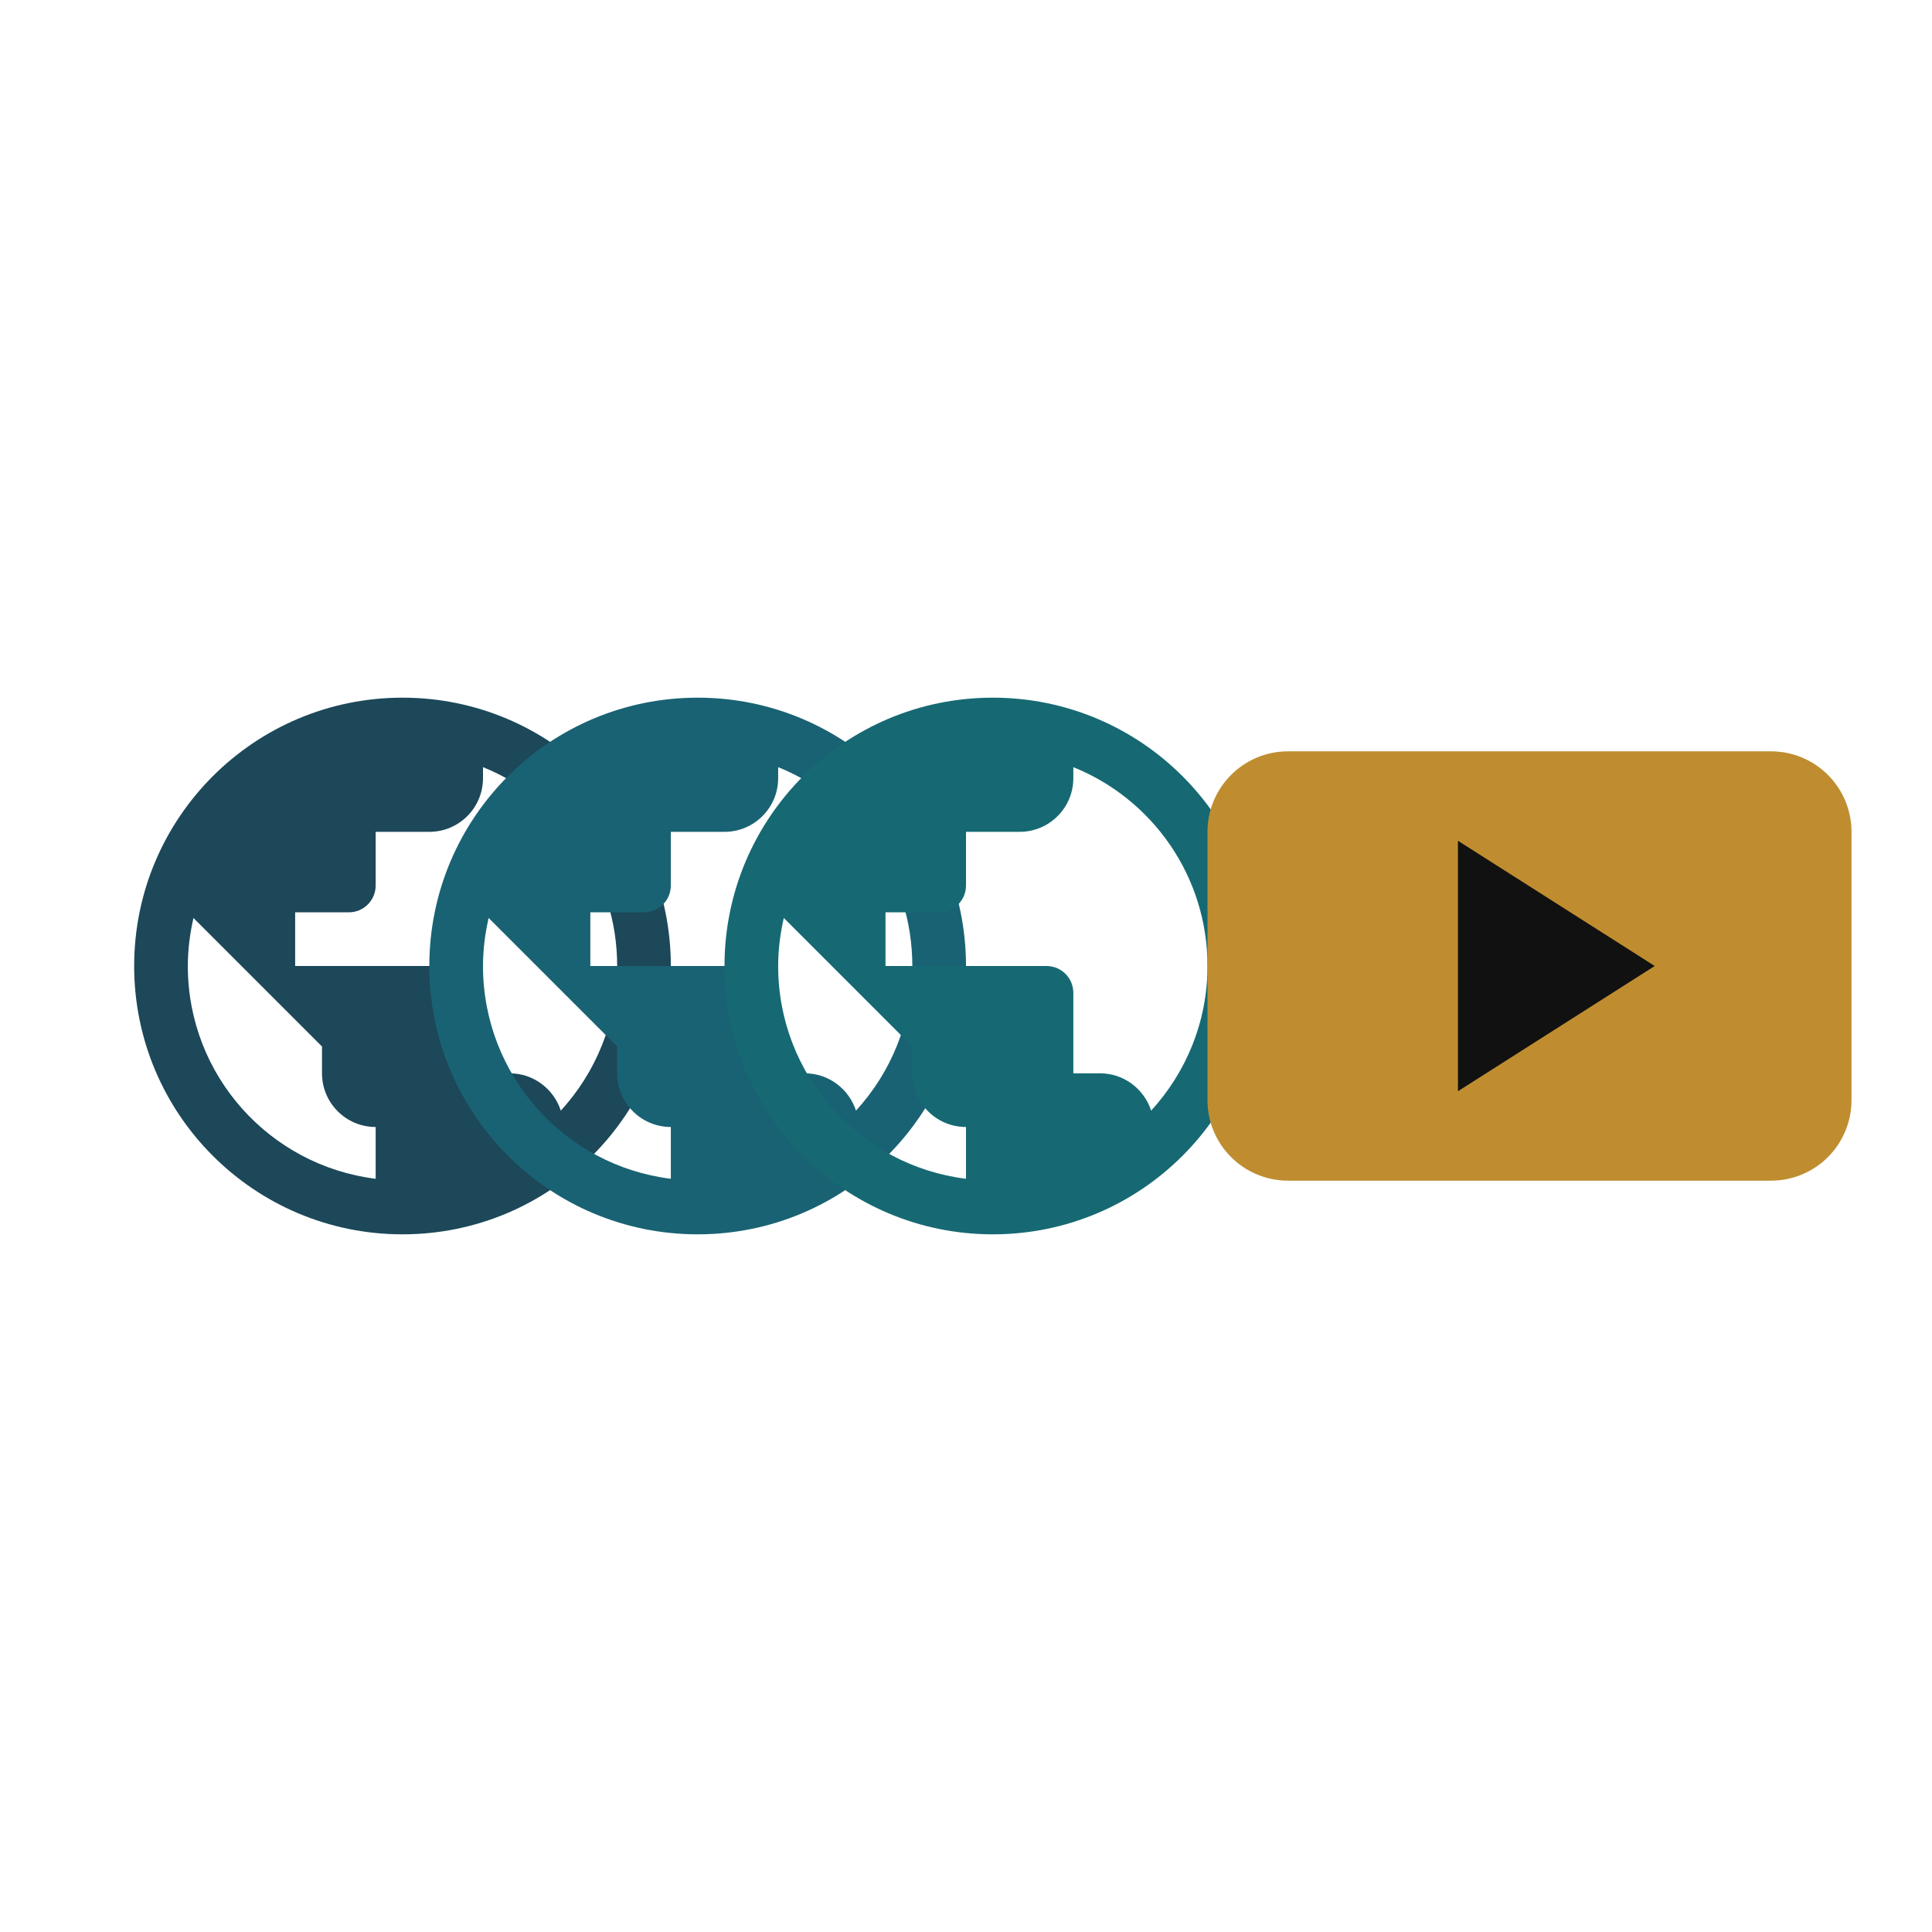
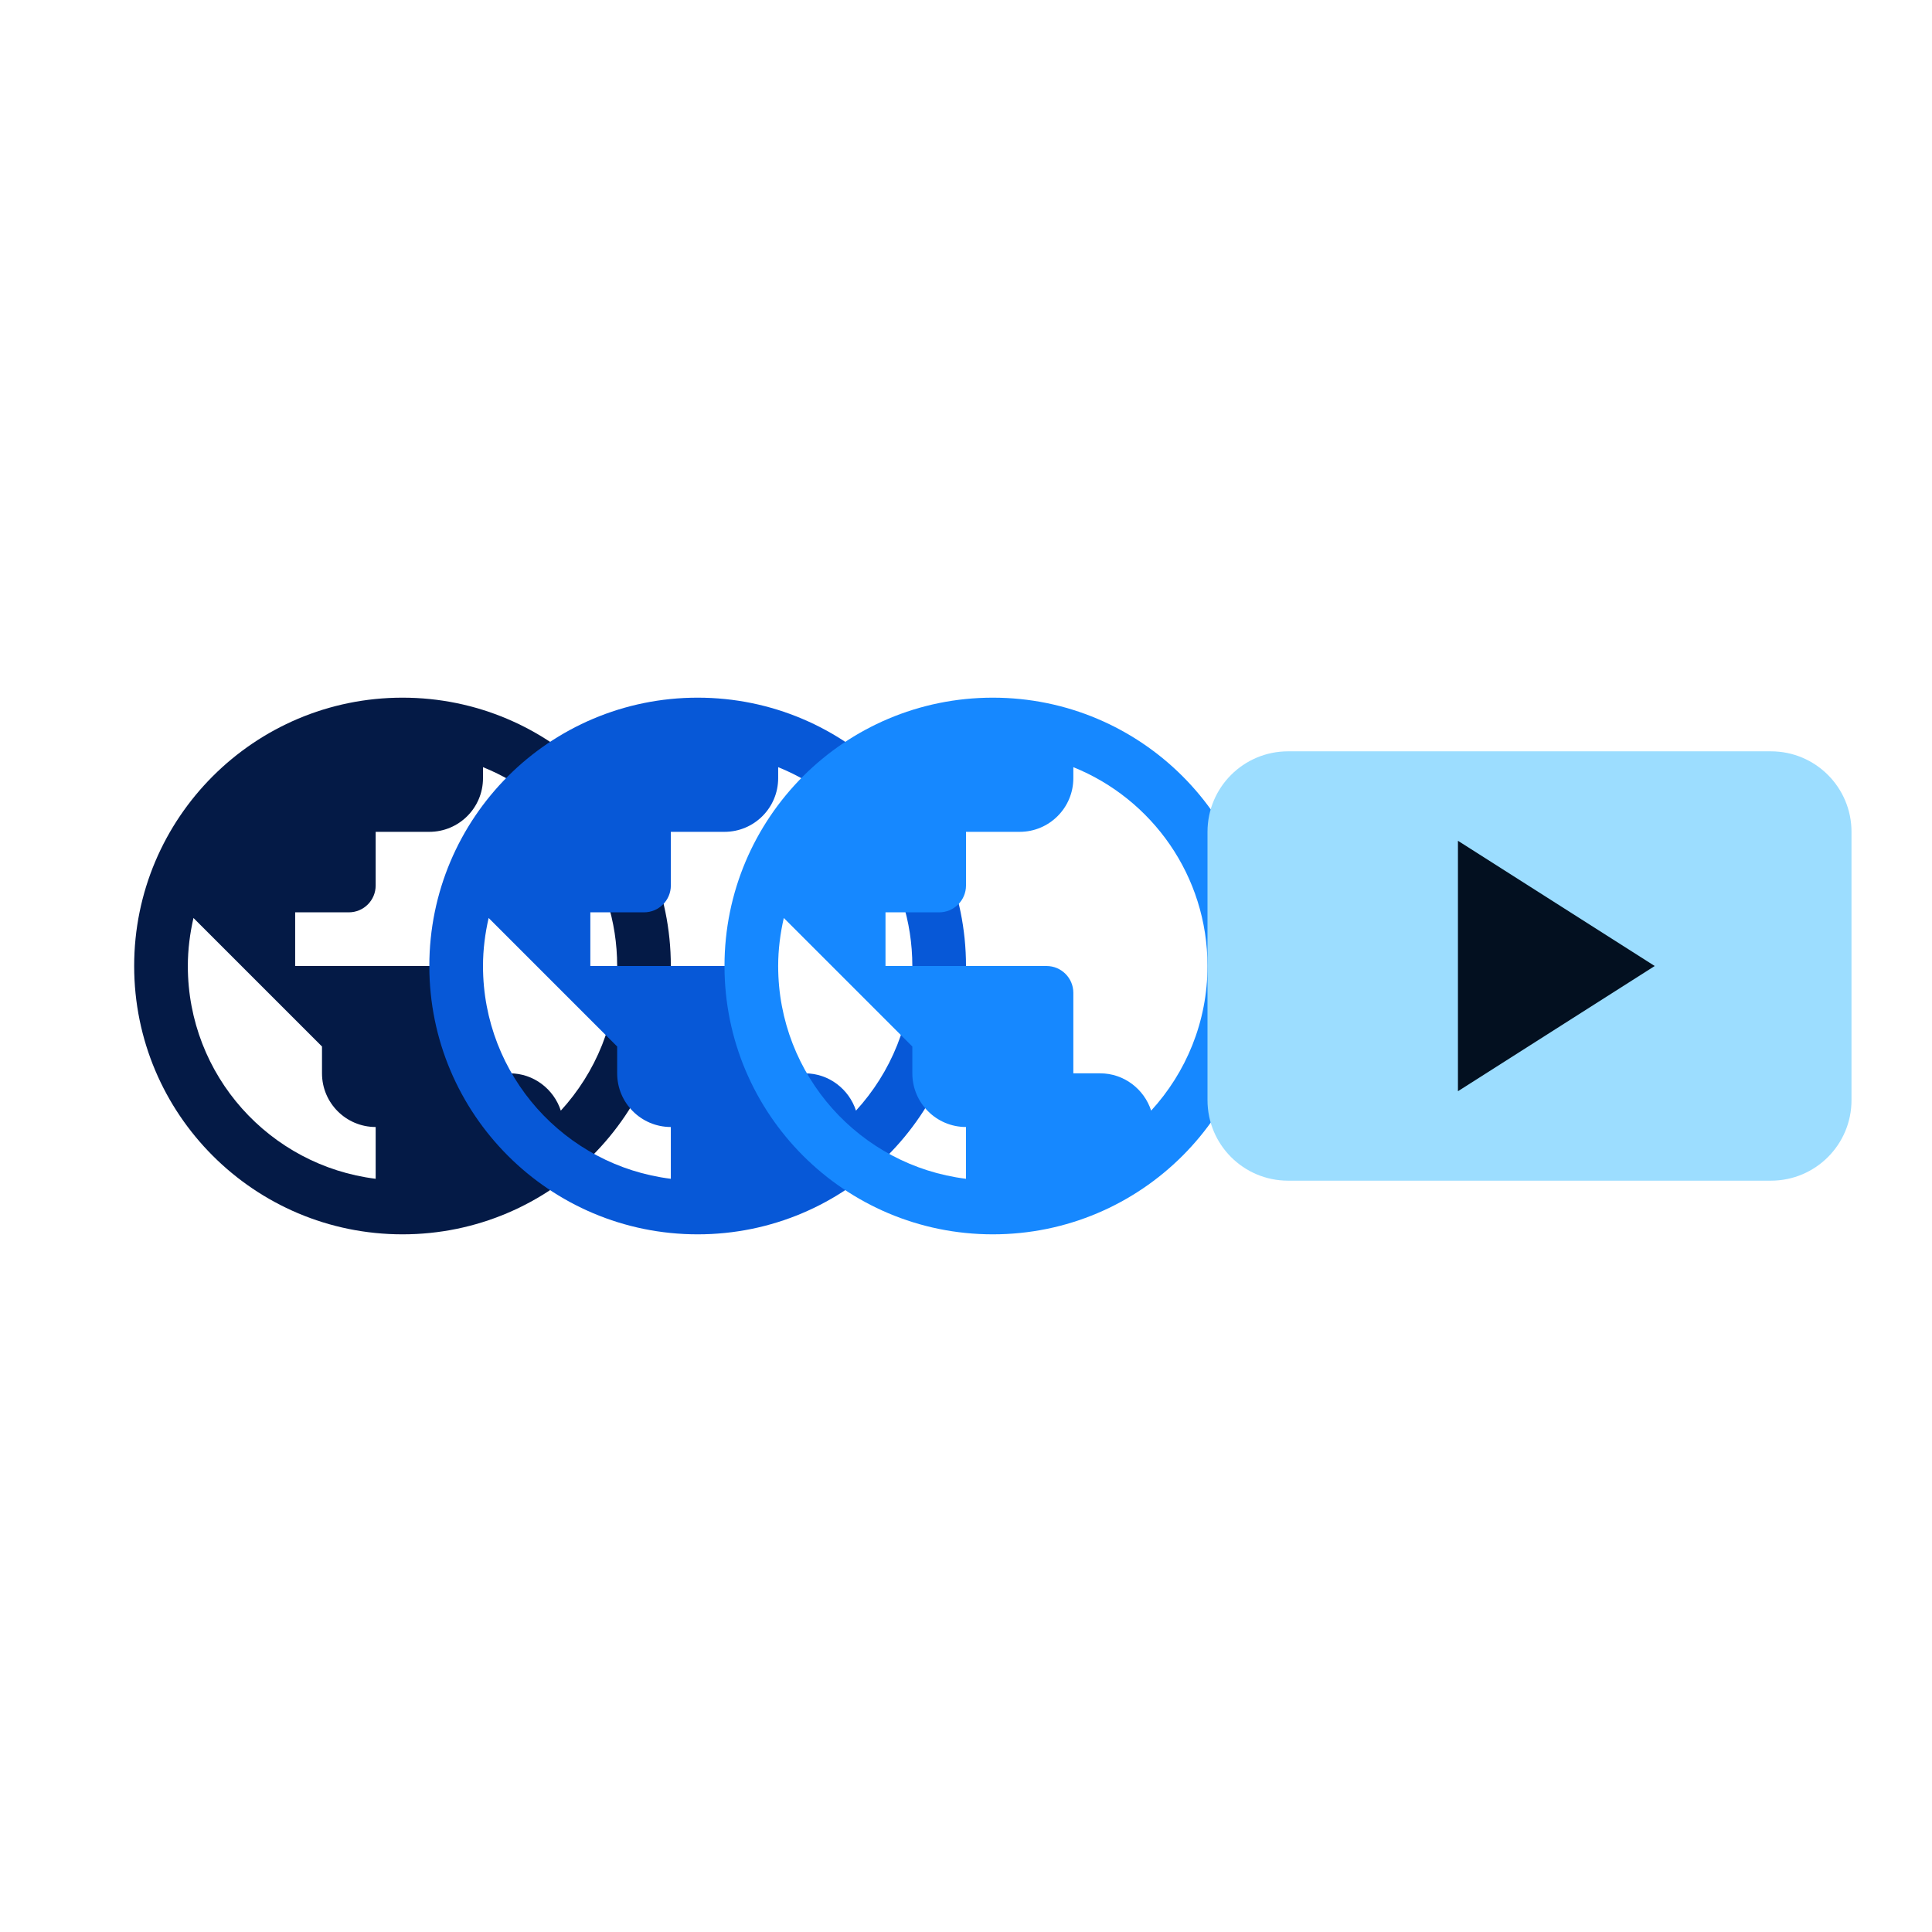
<svg xmlns="http://www.w3.org/2000/svg" width="1024" height="1024" viewBox="0 0 72 72">
  <defs>
    <path id="world" d="M17.9,17.39C17.64,16.59 16.89,16 16,16H15V13A1,1 0 0,0 14,12H8V10H10A1,1 0 0,0 11,9V7H13A2,2 0 0,0 15,5V4.59C17.93,5.77 20,8.64 20,12C20,14.08 19.2,15.97 17.9,17.39M11,19.93C7.05,19.44 4,16.08 4,12C4,11.38 4.08,10.78 4.21,10.21L9,15V16A2,2 0 0,0 11,18M12,2A10,10 0 0,0 2,12A10,10 0 0,0 12,22A10,10 0 0,0 22,12A10,10 0 0,0 12,2Z" />
  </defs>
  <g transform="translate(3 24)">
-     <use href="#world" fill="#1C4859" />
-     <use href="#world" x="11" fill="#196273" />
-     <use href="#world" x="22" fill="#166973" />
-     <rect x="42" y="4" width="24" height="16" rx="3" fill="#BF8D30" />
-     <path d="m8 5 11 7-11 7Z" transform="translate(46 4) scale(0.6666667)" fill="#111111" />
+     <use href="#world" fill="#041A46" />
+     <use href="#world" x="11" fill="#0758D7" />
+     <use href="#world" x="22" fill="#1688FF" />
+     <rect x="42" y="4" width="24" height="16" rx="3" fill="#9CDDFF" />
+     <path d="m8 5 11 7-11 7Z" transform="translate(46 4) scale(0.6666667)" fill="#031020" />
  </g>
</svg>
